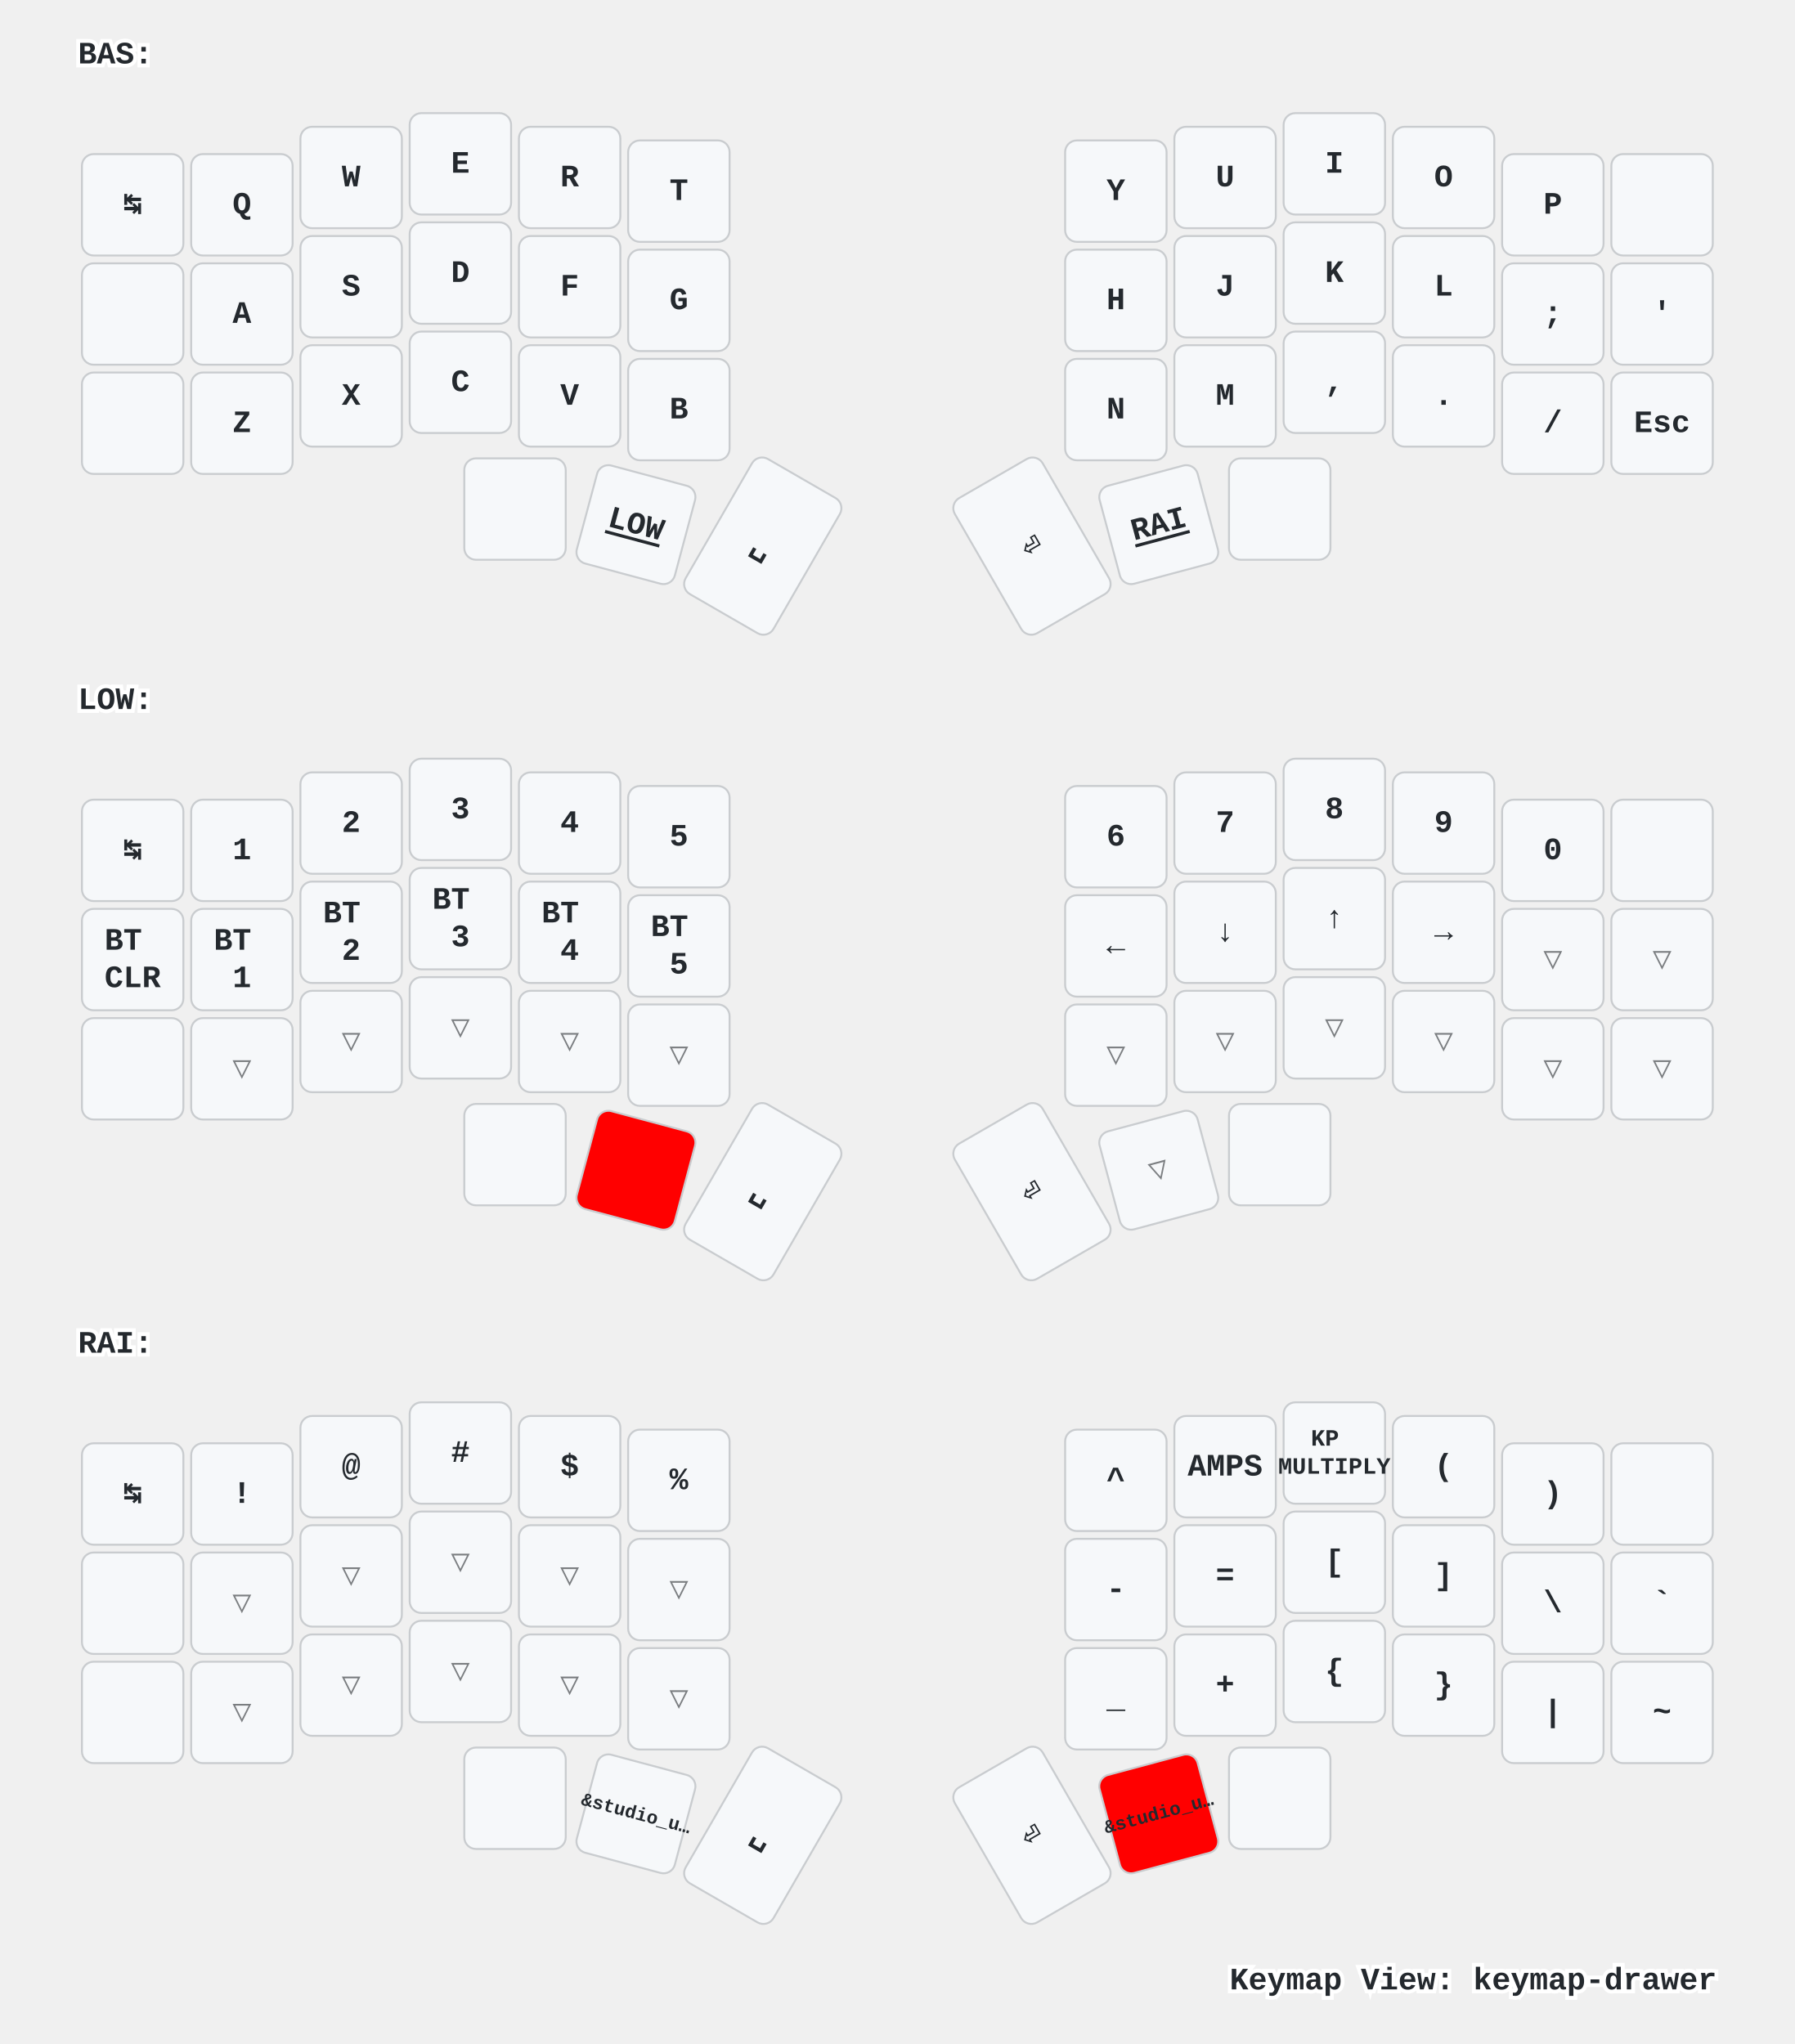
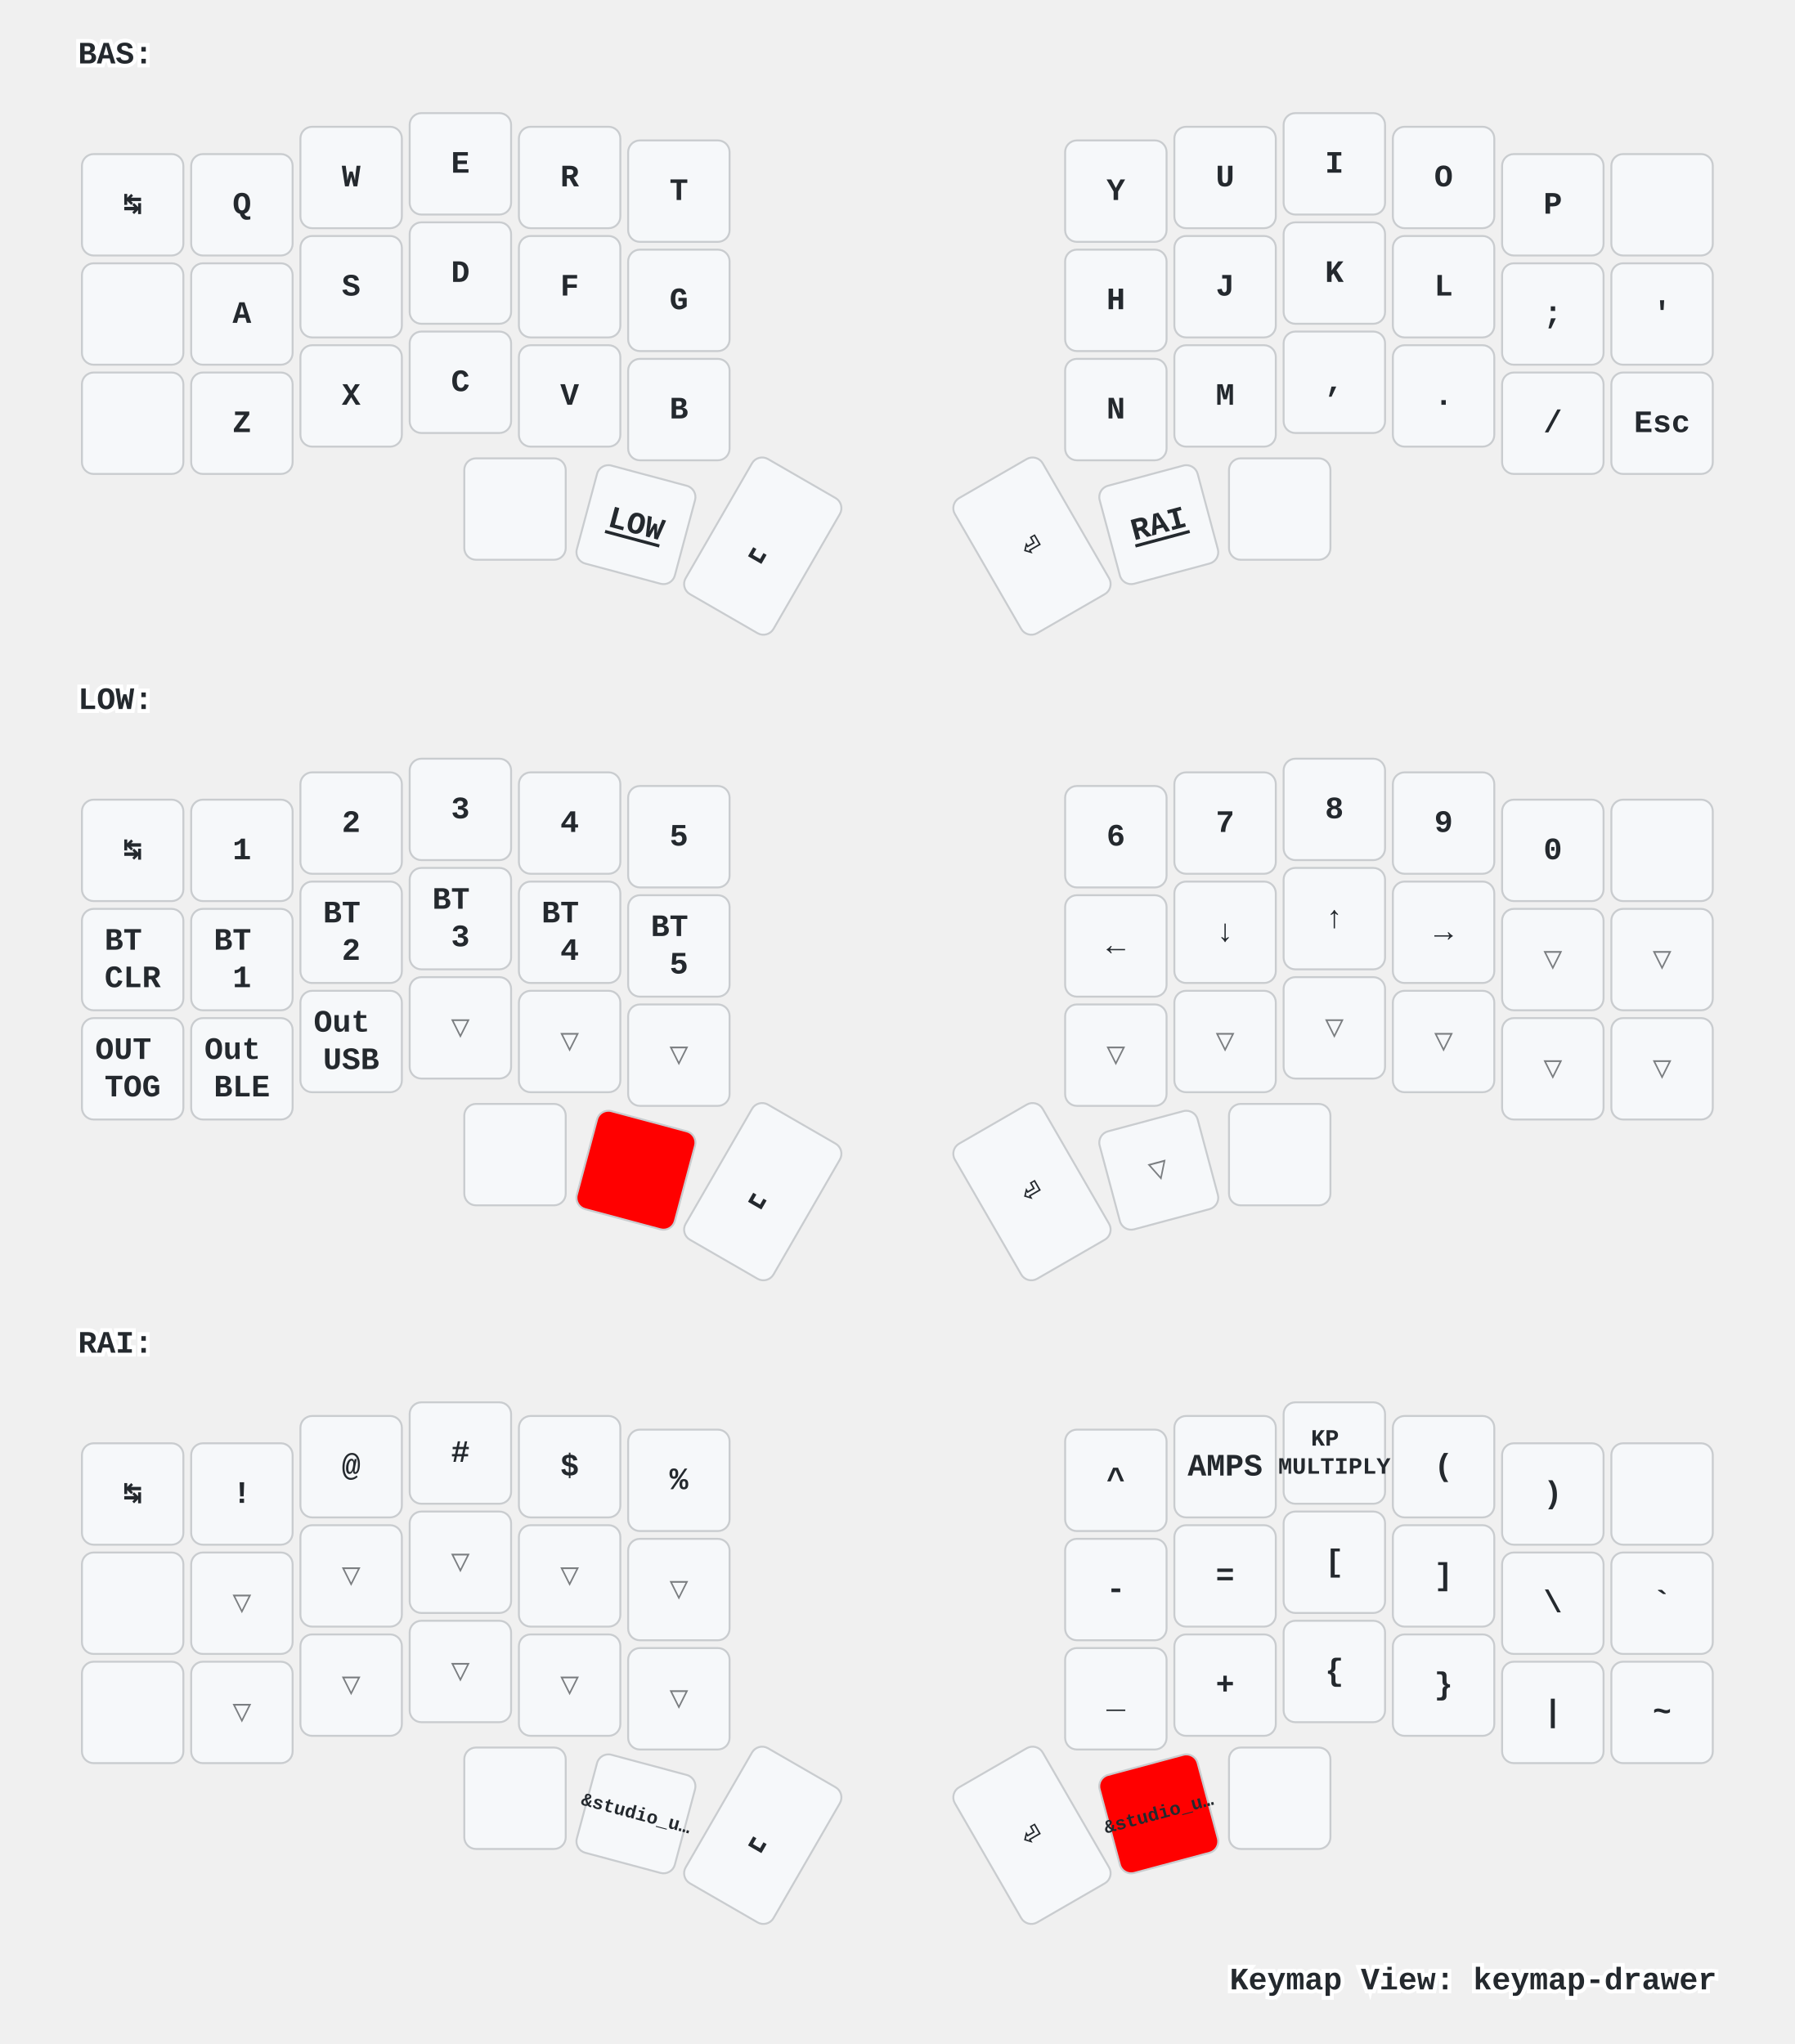
<svg xmlns="http://www.w3.org/2000/svg" xmlns:xlink="http://www.w3.org/1999/xlink" width="920" height="1048" viewBox="0 0 920 1048" class="keymap">
  <defs>/* start glyphs */
<svg id="mdi:apple-keyboard-command">
      <svg id="mdi-apple-keyboard-command" viewBox="0 0 24 24">
        <path d="M6,2A4,4 0 0,1 10,6V8H14V6A4,4 0 0,1 18,2A4,4 0 0,1 22,6A4,4 0 0,1 18,10H16V14H18A4,4 0 0,1 22,18A4,4 0 0,1 18,22A4,4 0 0,1 14,18V16H10V18A4,4 0 0,1 6,22A4,4 0 0,1 2,18A4,4 0 0,1 6,14H8V10H6A4,4 0 0,1 2,6A4,4 0 0,1 6,2M16,18A2,2 0 0,0 18,20A2,2 0 0,0 20,18A2,2 0 0,0 18,16H16V18M14,10H10V14H14V10M6,16A2,2 0 0,0 4,18A2,2 0 0,0 6,20A2,2 0 0,0 8,18V16H6M8,6A2,2 0 0,0 6,4A2,2 0 0,0 4,6A2,2 0 0,0 6,8H8V6M18,8A2,2 0 0,0 20,6A2,2 0 0,0 18,4A2,2 0 0,0 16,6V8H18Z" />
      </svg>
    </svg>
    <svg id="mdi:apple-keyboard-control">
      <svg id="mdi-apple-keyboard-control" viewBox="0 0 24 24">
        <path d="M19.78,11.78L18.36,13.19L12,6.83L5.64,13.19L4.22,11.78L12,4L19.78,11.78Z" />
      </svg>
    </svg>
    <svg id="mdi:apple-keyboard-option">
      <svg id="mdi-apple-keyboard-option" viewBox="0 0 24 24">
        <path d="M3,4H9.11L16.15,18H21V20H14.88L7.84,6H3V4M14,4H21V6H14V4Z" />
      </svg>
    </svg>
    <svg id="mdi:apple-keyboard-shift">
      <svg id="mdi-apple-keyboard-shift" viewBox="0 0 24 24">
        <path d="M15,18V12H17.17L12,6.83L6.83,12H9V18H15M12,4L22,14H17V20H7V14H2L12,4Z" />
      </svg>
    </svg>
    <svg id="mdi:backspace-outline">
      <svg id="mdi-backspace-outline" viewBox="0 0 24 24">
        <path d="M19,15.59L17.59,17L14,13.41L10.41,17L9,15.59L12.59,12L9,8.41L10.41,7L14,10.59L17.59,7L19,8.41L15.41,12L19,15.59M22,3A2,2 0 0,1 24,5V19A2,2 0 0,1 22,21H7C6.31,21 5.77,20.64 5.41,20.11L0,12L5.41,3.88C5.77,3.35 6.31,3 7,3H22M22,5H7L2.28,12L7,19H22V5Z" />
      </svg>
    </svg>
  </defs>/* end glyphs */
<style>/* inherit to force styles through use tags */
svg path {
    fill: inherit;
}

/* font and background color specifications */
svg.keymap {
    font-family: SFMono-Regular,Consolas,Liberation Mono,Menlo,monospace;
    font-size: 14px;
    font-kerning: normal;
    text-rendering: optimizeLegibility;
    fill: #24292e;
}

/* default key styling */
rect.key {
    fill: #f6f8fa;
}

rect.key, rect.combo {
    stroke: #c9cccf;
    stroke-width: 1;
}

/* default key side styling, only used is draw_key_sides is set */
rect.side {
    filter: brightness(90%);
}

/* color accent for combo boxes */
rect.combo, rect.combo-separate {
    fill: #cdf;
}

/* color accent for held keys */
rect.held, rect.combo.held {
    fill: #fdd;
}

/* color accent for ghost (optional) keys */
rect.ghost, rect.combo.ghost {
    stroke-dasharray: 4, 4;
    stroke-width: 2;
}

text {
    text-anchor: middle;
    dominant-baseline: middle;
}

/* styling for layer labels */
text.label {
    font-weight: bold;
    text-anchor: start;
    stroke: white;
    stroke-width: 4;
    paint-order: stroke;
}

/* styling for optional footer */
text.footer {
    text-anchor: end;
    dominant-baseline: auto;
    stroke: white;
    stroke-width: 4;
    paint-order: stroke;
}

/* styling for combo tap, and key non-tap label text */
text.combo, text.hold, text.shifted, text.left, text.right {
    font-size: 11px;
}

text.hold {
    text-anchor: middle;
    dominant-baseline: auto;
}

text.shifted {
    text-anchor: middle;
    dominant-baseline: hanging;
}

text.left {
    text-anchor: start;
}

text.right {
    text-anchor: end;
}

text.layer-activator {
    text-decoration: underline;
}

/* styling for hold/shifted label text in combo box */
text.combo.hold, text.combo.shifted, text.combo.left, text.combo.right {
    font-size: 8px;
}

/* lighter symbol for transparent keys */
text.trans {
    fill: #7b7e81;
}

/* styling for combo dendrons */
path.combo {
    stroke-width: 1;
    stroke: gray;
    fill: none;
}

/* Start Tabler Icons Cleanup */
/* cannot use height/width with glyphs */
.icon-tabler &gt; path {
    fill: inherit;
    stroke: inherit;
    stroke-width: 2;
}
/* hide tabler's default box */
.icon-tabler &gt; path[stroke="none"][fill="none"] {
    visibility: hidden;
}
/* End Tabler Icons Cleanup */

/* For default sytles, see https://github.com/caksoylar/keymap-drawer/blob/main/keymap_drawer/config.py#L85 */

svg.keymap {
  font-family: Ubuntu Mono, Inconsolata, Consolas, Liberation Mono, Menlo, monospace;
  font-size: 16px;
  font-weight: bold;
  text-rendering: optimizeLegibility;
}

/* Color accent for held keys
red = #f00
green = #0f0
blue = #00f
yellow = #ff0
cyan = #0ff
magenta = #f0f
white = #fff
black = #000
grey = #888
light grey = #ccc
#ffc
*/
rect.held, rect.combo.held {
    fill: #f00;
}

/* Technique borrowed and extended from https://github.com/englmaxi/zmk-config/blob/master/keymap-drawer/config.yaml */
.sym_sub_text.tap {
  translate: -5px 2px;
  font-size: 20px;
}
.sym_sub_text.shifted {
  translate: 10px 13px;
  font-size: 10px;
  opacity: 1.0;
}
.combo.sym_sub_text.tap {
  translate: -1px 1px;
}
.combo.sym_sub_text.shifted {
  translate: 7px 5px;
  font-size: 10px;
  opacity: 1.0;
}

/* Toggle */
.toggle.shifted {
  translate: -10px 12px;
}

.toggle.hold {
  translate: 13px -23px;
}

/* Variant for tap-dances */
.tap_dance.tap {
  translate: -7px 0px;
  font-size: 12px;
}
.tap_dance.shifted {
  translate: 7px 17px;
  font-size: 12px;
  opacity: 1.0;
}

/* Variant for symbol next to symbol */
.sym_by_sym.tap {
  translate: -6px 0px;
}
.sym_by_sym.shifted {
  translate: 10px 12px;
  opacity: 1.0;
}

.combo.sym_by_sym.tap {
  translate: -35px 0px;
}
.combo.sym_by_sym.shifted {
  translate: 35px 20px;
  opacity: 1.0;
}

.combo.sym_by_sym.hold {
  visibility: hidden;
}

/* hide hold box for combo sym_by_sym */
.combo.sym_by_sym.hold &gt; path[stroke="none"][fill="none"] {
  visibility: hidden;
}
</style>
  <g transform="translate(40, 0)" class="layer-BAS">
    <text x="0" y="28" class="label" id="BAS">BAS:</text>
    <g transform="translate(0, 56)">
      <g transform="translate(28, 49)" class="key keypos-0">
        <rect rx="6" ry="6" x="-26" y="-26" width="52" height="52" class="key" />
        <text x="0" y="0" class="key tap">↹</text>
      </g>
      <g transform="translate(84, 49)" class="key keypos-1">
        <rect rx="6" ry="6" x="-26" y="-26" width="52" height="52" class="key" />
        <text x="0" y="0" class="key tap">Q</text>
      </g>
      <g transform="translate(140, 35)" class="key keypos-2">
        <rect rx="6" ry="6" x="-26" y="-26" width="52" height="52" class="key" />
        <text x="0" y="0" class="key tap">W</text>
      </g>
      <g transform="translate(196, 28)" class="key keypos-3">
        <rect rx="6" ry="6" x="-26" y="-26" width="52" height="52" class="key" />
        <text x="0" y="0" class="key tap">E</text>
      </g>
      <g transform="translate(252, 35)" class="key keypos-4">
        <rect rx="6" ry="6" x="-26" y="-26" width="52" height="52" class="key" />
        <text x="0" y="0" class="key tap">R</text>
      </g>
      <g transform="translate(308, 42)" class="key keypos-5">
        <rect rx="6" ry="6" x="-26" y="-26" width="52" height="52" class="key" />
        <text x="0" y="0" class="key tap">T</text>
      </g>
      <g transform="translate(532, 42)" class="key keypos-6">
        <rect rx="6" ry="6" x="-26" y="-26" width="52" height="52" class="key" />
        <text x="0" y="0" class="key tap">Y</text>
      </g>
      <g transform="translate(588, 35)" class="key keypos-7">
        <rect rx="6" ry="6" x="-26" y="-26" width="52" height="52" class="key" />
        <text x="0" y="0" class="key tap">U</text>
      </g>
      <g transform="translate(644, 28)" class="key keypos-8">
        <rect rx="6" ry="6" x="-26" y="-26" width="52" height="52" class="key" />
        <text x="0" y="0" class="key tap">I</text>
      </g>
      <g transform="translate(700, 35)" class="key keypos-9">
        <rect rx="6" ry="6" x="-26" y="-26" width="52" height="52" class="key" />
        <text x="0" y="0" class="key tap">O</text>
      </g>
      <g transform="translate(756, 49)" class="key keypos-10">
        <rect rx="6" ry="6" x="-26" y="-26" width="52" height="52" class="key" />
        <text x="0" y="0" class="key tap">P</text>
      </g>
      <g transform="translate(812, 49)" class="key keypos-11">
        <rect rx="6" ry="6" x="-26" y="-26" width="52" height="52" class="key" />
        <use href="#mdi:backspace-outline" xlink:href="#mdi:backspace-outline" x="-9" y="-9" height="18" width="18.0" class="key tap glyph mdi:backspace-outline" />
      </g>
      <g transform="translate(28, 105)" class="key keypos-12">
        <rect rx="6" ry="6" x="-26" y="-26" width="52" height="52" class="key" />
+         <use href="#mdi:apple-keyboard-shift" xlink:href="#mdi:apple-keyboard-shift" x="-9" y="-9" height="18" width="18.0" class="key tap glyph mdi:apple-keyboard-shift" />
+       </g>
+       <g transform="translate(84, 105)" class="key keypos-13">
+         <rect rx="6" ry="6" x="-26" y="-26" width="52" height="52" class="key" />
+         <text x="0" y="0" class="key tap">A</text>
+       </g>
+       <g transform="translate(140, 91)" class="key keypos-14">
+         <rect rx="6" ry="6" x="-26" y="-26" width="52" height="52" class="key" />
+         <text x="0" y="0" class="key tap">S</text>
+       </g>
+       <g transform="translate(196, 84)" class="key keypos-15">
+         <rect rx="6" ry="6" x="-26" y="-26" width="52" height="52" class="key" />
+         <text x="0" y="0" class="key tap">D</text>
+       </g>
+       <g transform="translate(252, 91)" class="key keypos-16">
+         <rect rx="6" ry="6" x="-26" y="-26" width="52" height="52" class="key" />
+         <text x="0" y="0" class="key tap">F</text>
+       </g>
+       <g transform="translate(308, 98)" class="key keypos-17">
+         <rect rx="6" ry="6" x="-26" y="-26" width="52" height="52" class="key" />
+         <text x="0" y="0" class="key tap">G</text>
+       </g>
+       <g transform="translate(532, 98)" class="key keypos-18">
+         <rect rx="6" ry="6" x="-26" y="-26" width="52" height="52" class="key" />
+         <text x="0" y="0" class="key tap">H</text>
+       </g>
+       <g transform="translate(588, 91)" class="key keypos-19">
+         <rect rx="6" ry="6" x="-26" y="-26" width="52" height="52" class="key" />
+         <text x="0" y="0" class="key tap">J</text>
+       </g>
+       <g transform="translate(644, 84)" class="key keypos-20">
+         <rect rx="6" ry="6" x="-26" y="-26" width="52" height="52" class="key" />
+         <text x="0" y="0" class="key tap">K</text>
+       </g>
+       <g transform="translate(700, 91)" class="key keypos-21">
+         <rect rx="6" ry="6" x="-26" y="-26" width="52" height="52" class="key" />
+         <text x="0" y="0" class="key tap">L</text>
+       </g>
+       <g transform="translate(756, 105)" class="key keypos-22">
+         <rect rx="6" ry="6" x="-26" y="-26" width="52" height="52" class="key" />
+         <text x="0" y="0" class="key tap">;</text>
+       </g>
+       <g transform="translate(812, 105)" class="key keypos-23">
+         <rect rx="6" ry="6" x="-26" y="-26" width="52" height="52" class="key" />
+         <text x="0" y="0" class="key tap">'</text>
+       </g>
+       <g transform="translate(28, 161)" class="key keypos-24">
+         <rect rx="6" ry="6" x="-26" y="-26" width="52" height="52" class="key" />
        <use href="#mdi:apple-keyboard-control" xlink:href="#mdi:apple-keyboard-control" x="-9" y="-9" height="18" width="18.0" class="key tap glyph mdi:apple-keyboard-control" />
-       </g>
-       <g transform="translate(84, 105)" class="key keypos-13">
-         <rect rx="6" ry="6" x="-26" y="-26" width="52" height="52" class="key" />
-         <text x="0" y="0" class="key tap">A</text>
-       </g>
-       <g transform="translate(140, 91)" class="key keypos-14">
-         <rect rx="6" ry="6" x="-26" y="-26" width="52" height="52" class="key" />
-         <text x="0" y="0" class="key tap">S</text>
-       </g>
-       <g transform="translate(196, 84)" class="key keypos-15">
-         <rect rx="6" ry="6" x="-26" y="-26" width="52" height="52" class="key" />
-         <text x="0" y="0" class="key tap">D</text>
-       </g>
-       <g transform="translate(252, 91)" class="key keypos-16">
-         <rect rx="6" ry="6" x="-26" y="-26" width="52" height="52" class="key" />
-         <text x="0" y="0" class="key tap">F</text>
-       </g>
-       <g transform="translate(308, 98)" class="key keypos-17">
-         <rect rx="6" ry="6" x="-26" y="-26" width="52" height="52" class="key" />
-         <text x="0" y="0" class="key tap">G</text>
-       </g>
-       <g transform="translate(532, 98)" class="key keypos-18">
-         <rect rx="6" ry="6" x="-26" y="-26" width="52" height="52" class="key" />
-         <text x="0" y="0" class="key tap">H</text>
-       </g>
-       <g transform="translate(588, 91)" class="key keypos-19">
-         <rect rx="6" ry="6" x="-26" y="-26" width="52" height="52" class="key" />
-         <text x="0" y="0" class="key tap">J</text>
-       </g>
-       <g transform="translate(644, 84)" class="key keypos-20">
-         <rect rx="6" ry="6" x="-26" y="-26" width="52" height="52" class="key" />
-         <text x="0" y="0" class="key tap">K</text>
-       </g>
-       <g transform="translate(700, 91)" class="key keypos-21">
-         <rect rx="6" ry="6" x="-26" y="-26" width="52" height="52" class="key" />
-         <text x="0" y="0" class="key tap">L</text>
-       </g>
-       <g transform="translate(756, 105)" class="key keypos-22">
-         <rect rx="6" ry="6" x="-26" y="-26" width="52" height="52" class="key" />
-         <text x="0" y="0" class="key tap">;</text>
-       </g>
-       <g transform="translate(812, 105)" class="key keypos-23">
-         <rect rx="6" ry="6" x="-26" y="-26" width="52" height="52" class="key" />
-         <text x="0" y="0" class="key tap">'</text>
-       </g>
-       <g transform="translate(28, 161)" class="key keypos-24">
-         <rect rx="6" ry="6" x="-26" y="-26" width="52" height="52" class="key" />
-         <use href="#mdi:apple-keyboard-shift" xlink:href="#mdi:apple-keyboard-shift" x="-9" y="-9" height="18" width="18.0" class="key tap glyph mdi:apple-keyboard-shift" />
      </g>
      <g transform="translate(84, 161)" class="key keypos-25">
        <rect rx="6" ry="6" x="-26" y="-26" width="52" height="52" class="key" />
        <text x="0" y="0" class="key tap">Z</text>
      </g>
      <g transform="translate(140, 147)" class="key keypos-26">
        <rect rx="6" ry="6" x="-26" y="-26" width="52" height="52" class="key" />
        <text x="0" y="0" class="key tap">X</text>
      </g>
      <g transform="translate(196, 140)" class="key keypos-27">
        <rect rx="6" ry="6" x="-26" y="-26" width="52" height="52" class="key" />
        <text x="0" y="0" class="key tap">C</text>
      </g>
      <g transform="translate(252, 147)" class="key keypos-28">
        <rect rx="6" ry="6" x="-26" y="-26" width="52" height="52" class="key" />
        <text x="0" y="0" class="key tap">V</text>
      </g>
      <g transform="translate(308, 154)" class="key keypos-29">
        <rect rx="6" ry="6" x="-26" y="-26" width="52" height="52" class="key" />
        <text x="0" y="0" class="key tap">B</text>
      </g>
      <g transform="translate(532, 154)" class="key keypos-30">
        <rect rx="6" ry="6" x="-26" y="-26" width="52" height="52" class="key" />
        <text x="0" y="0" class="key tap">N</text>
      </g>
      <g transform="translate(588, 147)" class="key keypos-31">
        <rect rx="6" ry="6" x="-26" y="-26" width="52" height="52" class="key" />
        <text x="0" y="0" class="key tap">M</text>
      </g>
      <g transform="translate(644, 140)" class="key keypos-32">
        <rect rx="6" ry="6" x="-26" y="-26" width="52" height="52" class="key" />
        <text x="0" y="0" class="key tap">,</text>
      </g>
      <g transform="translate(700, 147)" class="key keypos-33">
        <rect rx="6" ry="6" x="-26" y="-26" width="52" height="52" class="key" />
        <text x="0" y="0" class="key tap">.</text>
      </g>
      <g transform="translate(756, 161)" class="key keypos-34">
        <rect rx="6" ry="6" x="-26" y="-26" width="52" height="52" class="key" />
        <text x="0" y="0" class="key tap">/</text>
      </g>
      <g transform="translate(812, 161)" class="key keypos-35">
        <rect rx="6" ry="6" x="-26" y="-26" width="52" height="52" class="key" />
        <text x="0" y="0" class="key tap">Esc</text>
      </g>
      <g transform="translate(224, 205)" class="key keypos-36">
        <rect rx="6" ry="6" x="-26" y="-26" width="52" height="52" class="key" />
        <use href="#mdi:apple-keyboard-command" xlink:href="#mdi:apple-keyboard-command" x="-9" y="-9" height="18" width="18.0" class="key tap glyph mdi:apple-keyboard-command" />
      </g>
      <g transform="translate(286, 213) rotate(15.0)" class="key keypos-37">
        <rect rx="6" ry="6" x="-26" y="-26" width="52" height="52" class="key" />
        <a href="#LOW">
          <text x="0" y="0" class="key tap layer-activator">LOW</text>
        </a>
      </g>
      <g transform="translate(351, 224) rotate(30.0)" class="key keypos-38">
        <rect rx="6" ry="6" x="-26" y="-40" width="52" height="80" class="key" />
        <text x="0" y="0" class="key tap">␣</text>
      </g>
      <g transform="translate(489, 224) rotate(-30.0)" class="key keypos-39">
        <rect rx="6" ry="6" x="-26" y="-40" width="52" height="80" class="key" />
        <text x="0" y="0" class="key tap">⏎</text>
      </g>
      <g transform="translate(554, 213) rotate(-15.0)" class="key keypos-40">
        <rect rx="6" ry="6" x="-26" y="-26" width="52" height="52" class="key" />
        <a href="#RAI">
          <text x="0" y="0" class="key tap layer-activator">RAI</text>
        </a>
      </g>
      <g transform="translate(616, 205)" class="key keypos-41">
        <rect rx="6" ry="6" x="-26" y="-26" width="52" height="52" class="key" />
        <use href="#mdi:apple-keyboard-option" xlink:href="#mdi:apple-keyboard-option" x="-9" y="-9" height="18" width="18.0" class="key tap glyph mdi:apple-keyboard-option" />
      </g>
    </g>
  </g>
  <g transform="translate(40, 331)" class="layer-LOW">
    <text x="0" y="28" class="label" id="LOW">LOW:</text>
    <g transform="translate(0, 56)">
      <g transform="translate(28, 49)" class="key keypos-0">
        <rect rx="6" ry="6" x="-26" y="-26" width="52" height="52" class="key" />
        <text x="0" y="0" class="key tap">↹</text>
      </g>
      <g transform="translate(84, 49)" class="key keypos-1">
        <rect rx="6" ry="6" x="-26" y="-26" width="52" height="52" class="key" />
        <text x="0" y="0" class="key tap">1</text>
      </g>
      <g transform="translate(140, 35)" class="key keypos-2">
        <rect rx="6" ry="6" x="-26" y="-26" width="52" height="52" class="key" />
        <text x="0" y="0" class="key tap">2</text>
      </g>
      <g transform="translate(196, 28)" class="key keypos-3">
        <rect rx="6" ry="6" x="-26" y="-26" width="52" height="52" class="key" />
        <text x="0" y="0" class="key tap">3</text>
      </g>
      <g transform="translate(252, 35)" class="key keypos-4">
        <rect rx="6" ry="6" x="-26" y="-26" width="52" height="52" class="key" />
        <text x="0" y="0" class="key tap">4</text>
      </g>
      <g transform="translate(308, 42)" class="key keypos-5">
        <rect rx="6" ry="6" x="-26" y="-26" width="52" height="52" class="key" />
        <text x="0" y="0" class="key tap">5</text>
      </g>
      <g transform="translate(532, 42)" class="key keypos-6">
        <rect rx="6" ry="6" x="-26" y="-26" width="52" height="52" class="key" />
        <text x="0" y="0" class="key tap">6</text>
      </g>
      <g transform="translate(588, 35)" class="key keypos-7">
        <rect rx="6" ry="6" x="-26" y="-26" width="52" height="52" class="key" />
        <text x="0" y="0" class="key tap">7</text>
      </g>
      <g transform="translate(644, 28)" class="key keypos-8">
        <rect rx="6" ry="6" x="-26" y="-26" width="52" height="52" class="key" />
        <text x="0" y="0" class="key tap">8</text>
      </g>
      <g transform="translate(700, 35)" class="key keypos-9">
        <rect rx="6" ry="6" x="-26" y="-26" width="52" height="52" class="key" />
        <text x="0" y="0" class="key tap">9</text>
      </g>
      <g transform="translate(756, 49)" class="key keypos-10">
        <rect rx="6" ry="6" x="-26" y="-26" width="52" height="52" class="key" />
        <text x="0" y="0" class="key tap">0</text>
      </g>
      <g transform="translate(812, 49)" class="key keypos-11">
        <rect rx="6" ry="6" x="-26" y="-26" width="52" height="52" class="key" />
        <use href="#mdi:backspace-outline" xlink:href="#mdi:backspace-outline" x="-9" y="-9" height="18" width="18.0" class="key tap glyph mdi:backspace-outline" />
      </g>
      <g transform="translate(28, 105)" class="key keypos-12">
        <rect rx="6" ry="6" x="-26" y="-26" width="52" height="52" class="key" />
        <text x="0" y="0" class="key tap">
          <tspan x="0" dy="-0.6em">BT</tspan>
          <tspan x="0" dy="1.2em">CLR</tspan>
        </text>
      </g>
      <g transform="translate(84, 105)" class="key keypos-13">
        <rect rx="6" ry="6" x="-26" y="-26" width="52" height="52" class="key" />
        <text x="0" y="0" class="key tap">
          <tspan x="0" dy="-0.6em">BT</tspan>
          <tspan x="0" dy="1.2em">1</tspan>
        </text>
      </g>
      <g transform="translate(140, 91)" class="key keypos-14">
        <rect rx="6" ry="6" x="-26" y="-26" width="52" height="52" class="key" />
        <text x="0" y="0" class="key tap">
          <tspan x="0" dy="-0.6em">BT</tspan>
          <tspan x="0" dy="1.2em">2</tspan>
        </text>
      </g>
      <g transform="translate(196, 84)" class="key keypos-15">
        <rect rx="6" ry="6" x="-26" y="-26" width="52" height="52" class="key" />
        <text x="0" y="0" class="key tap">
          <tspan x="0" dy="-0.6em">BT</tspan>
          <tspan x="0" dy="1.2em">3</tspan>
        </text>
      </g>
      <g transform="translate(252, 91)" class="key keypos-16">
        <rect rx="6" ry="6" x="-26" y="-26" width="52" height="52" class="key" />
        <text x="0" y="0" class="key tap">
          <tspan x="0" dy="-0.6em">BT</tspan>
          <tspan x="0" dy="1.2em">4</tspan>
        </text>
      </g>
      <g transform="translate(308, 98)" class="key keypos-17">
        <rect rx="6" ry="6" x="-26" y="-26" width="52" height="52" class="key" />
        <text x="0" y="0" class="key tap">
          <tspan x="0" dy="-0.6em">BT</tspan>
          <tspan x="0" dy="1.2em">5</tspan>
        </text>
      </g>
      <g transform="translate(532, 98)" class="key keypos-18">
        <rect rx="6" ry="6" x="-26" y="-26" width="52" height="52" class="key" />
        <text x="0" y="0" class="key tap">←</text>
      </g>
      <g transform="translate(588, 91)" class="key keypos-19">
        <rect rx="6" ry="6" x="-26" y="-26" width="52" height="52" class="key" />
        <text x="0" y="0" class="key tap">↓</text>
      </g>
      <g transform="translate(644, 84)" class="key keypos-20">
        <rect rx="6" ry="6" x="-26" y="-26" width="52" height="52" class="key" />
        <text x="0" y="0" class="key tap">↑</text>
      </g>
      <g transform="translate(700, 91)" class="key keypos-21">
        <rect rx="6" ry="6" x="-26" y="-26" width="52" height="52" class="key" />
        <text x="0" y="0" class="key tap">→</text>
      </g>
      <g transform="translate(756, 105)" class="key trans keypos-22">
        <rect rx="6" ry="6" x="-26" y="-26" width="52" height="52" class="key trans" />
        <text x="0" y="0" class="key trans tap">▽</text>
      </g>
      <g transform="translate(812, 105)" class="key trans keypos-23">
        <rect rx="6" ry="6" x="-26" y="-26" width="52" height="52" class="key trans" />
        <text x="0" y="0" class="key trans tap">▽</text>
      </g>
      <g transform="translate(28, 161)" class="key keypos-24">
        <rect rx="6" ry="6" x="-26" y="-26" width="52" height="52" class="key" />
-         <use href="#mdi:apple-keyboard-shift" xlink:href="#mdi:apple-keyboard-shift" x="-9" y="-9" height="18" width="18.0" class="key tap glyph mdi:apple-keyboard-shift" />
-       </g>
-       <g transform="translate(84, 161)" class="key trans keypos-25">
-         <rect rx="6" ry="6" x="-26" y="-26" width="52" height="52" class="key trans" />
-         <text x="0" y="0" class="key trans tap">▽</text>
-       </g>
-       <g transform="translate(140, 147)" class="key trans keypos-26">
-         <rect rx="6" ry="6" x="-26" y="-26" width="52" height="52" class="key trans" />
-         <text x="0" y="0" class="key trans tap">▽</text>
+         <text x="0" y="0" class="key tap">
+           <tspan x="0" dy="-0.6em">OUT</tspan>
+           <tspan x="0" dy="1.2em">TOG</tspan>
+         </text>
+       </g>
+       <g transform="translate(84, 161)" class="key keypos-25">
+         <rect rx="6" ry="6" x="-26" y="-26" width="52" height="52" class="key" />
+         <text x="0" y="0" class="key tap">
+           <tspan x="0" dy="-0.6em">Out</tspan>
+           <tspan x="0" dy="1.2em">BLE</tspan>
+         </text>
+       </g>
+       <g transform="translate(140, 147)" class="key keypos-26">
+         <rect rx="6" ry="6" x="-26" y="-26" width="52" height="52" class="key" />
+         <text x="0" y="0" class="key tap">
+           <tspan x="0" dy="-0.6em">Out</tspan>
+           <tspan x="0" dy="1.2em">USB</tspan>
+         </text>
      </g>
      <g transform="translate(196, 140)" class="key trans keypos-27">
        <rect rx="6" ry="6" x="-26" y="-26" width="52" height="52" class="key trans" />
        <text x="0" y="0" class="key trans tap">▽</text>
      </g>
      <g transform="translate(252, 147)" class="key trans keypos-28">
        <rect rx="6" ry="6" x="-26" y="-26" width="52" height="52" class="key trans" />
        <text x="0" y="0" class="key trans tap">▽</text>
      </g>
      <g transform="translate(308, 154)" class="key trans keypos-29">
        <rect rx="6" ry="6" x="-26" y="-26" width="52" height="52" class="key trans" />
        <text x="0" y="0" class="key trans tap">▽</text>
      </g>
      <g transform="translate(532, 154)" class="key trans keypos-30">
        <rect rx="6" ry="6" x="-26" y="-26" width="52" height="52" class="key trans" />
        <text x="0" y="0" class="key trans tap">▽</text>
      </g>
      <g transform="translate(588, 147)" class="key trans keypos-31">
        <rect rx="6" ry="6" x="-26" y="-26" width="52" height="52" class="key trans" />
        <text x="0" y="0" class="key trans tap">▽</text>
      </g>
      <g transform="translate(644, 140)" class="key trans keypos-32">
        <rect rx="6" ry="6" x="-26" y="-26" width="52" height="52" class="key trans" />
        <text x="0" y="0" class="key trans tap">▽</text>
      </g>
      <g transform="translate(700, 147)" class="key trans keypos-33">
        <rect rx="6" ry="6" x="-26" y="-26" width="52" height="52" class="key trans" />
        <text x="0" y="0" class="key trans tap">▽</text>
      </g>
      <g transform="translate(756, 161)" class="key trans keypos-34">
        <rect rx="6" ry="6" x="-26" y="-26" width="52" height="52" class="key trans" />
        <text x="0" y="0" class="key trans tap">▽</text>
      </g>
      <g transform="translate(812, 161)" class="key trans keypos-35">
        <rect rx="6" ry="6" x="-26" y="-26" width="52" height="52" class="key trans" />
        <text x="0" y="0" class="key trans tap">▽</text>
      </g>
      <g transform="translate(224, 205)" class="key keypos-36">
        <rect rx="6" ry="6" x="-26" y="-26" width="52" height="52" class="key" />
        <use href="#mdi:apple-keyboard-command" xlink:href="#mdi:apple-keyboard-command" x="-9" y="-9" height="18" width="18.0" class="key tap glyph mdi:apple-keyboard-command" />
      </g>
      <g transform="translate(286, 213) rotate(15.0)" class="key held keypos-37">
        <rect rx="6" ry="6" x="-26" y="-26" width="52" height="52" class="key held" />
      </g>
      <g transform="translate(351, 224) rotate(30.0)" class="key keypos-38">
        <rect rx="6" ry="6" x="-26" y="-40" width="52" height="80" class="key" />
        <text x="0" y="0" class="key tap">␣</text>
      </g>
      <g transform="translate(489, 224) rotate(-30.0)" class="key keypos-39">
        <rect rx="6" ry="6" x="-26" y="-40" width="52" height="80" class="key" />
        <text x="0" y="0" class="key tap">⏎</text>
      </g>
      <g transform="translate(554, 213) rotate(-15.0)" class="key trans keypos-40">
        <rect rx="6" ry="6" x="-26" y="-26" width="52" height="52" class="key trans" />
        <text x="0" y="0" class="key trans tap">▽</text>
      </g>
      <g transform="translate(616, 205)" class="key keypos-41">
        <rect rx="6" ry="6" x="-26" y="-26" width="52" height="52" class="key" />
        <use href="#mdi:apple-keyboard-option" xlink:href="#mdi:apple-keyboard-option" x="-9" y="-9" height="18" width="18.0" class="key tap glyph mdi:apple-keyboard-option" />
      </g>
    </g>
  </g>
  <g transform="translate(40, 661)" class="layer-RAI">
    <text x="0" y="28" class="label" id="RAI">RAI:</text>
    <g transform="translate(0, 56)">
      <g transform="translate(28, 49)" class="key keypos-0">
        <rect rx="6" ry="6" x="-26" y="-26" width="52" height="52" class="key" />
        <text x="0" y="0" class="key tap">↹</text>
      </g>
      <g transform="translate(84, 49)" class="key keypos-1">
        <rect rx="6" ry="6" x="-26" y="-26" width="52" height="52" class="key" />
        <text x="0" y="0" class="key tap">!</text>
      </g>
      <g transform="translate(140, 35)" class="key keypos-2">
        <rect rx="6" ry="6" x="-26" y="-26" width="52" height="52" class="key" />
        <text x="0" y="0" class="key tap">@</text>
      </g>
      <g transform="translate(196, 28)" class="key keypos-3">
        <rect rx="6" ry="6" x="-26" y="-26" width="52" height="52" class="key" />
        <text x="0" y="0" class="key tap">#</text>
      </g>
      <g transform="translate(252, 35)" class="key keypos-4">
        <rect rx="6" ry="6" x="-26" y="-26" width="52" height="52" class="key" />
        <text x="0" y="0" class="key tap">$</text>
      </g>
      <g transform="translate(308, 42)" class="key keypos-5">
        <rect rx="6" ry="6" x="-26" y="-26" width="52" height="52" class="key" />
        <text x="0" y="0" class="key tap">%</text>
      </g>
      <g transform="translate(532, 42)" class="key keypos-6">
        <rect rx="6" ry="6" x="-26" y="-26" width="52" height="52" class="key" />
        <text x="0" y="0" class="key tap">^</text>
      </g>
      <g transform="translate(588, 35)" class="key keypos-7">
        <rect rx="6" ry="6" x="-26" y="-26" width="52" height="52" class="key" />
        <text x="0" y="0" class="key tap">AMPS</text>
      </g>
      <g transform="translate(644, 28)" class="key keypos-8">
        <rect rx="6" ry="6" x="-26" y="-26" width="52" height="52" class="key" />
        <text x="0" y="0" class="key tap">
          <tspan x="0" dy="-0.6em" style="font-size: 75%">KP</tspan>
          <tspan x="0" dy="1.2em" style="font-size: 75%">MULTIPLY</tspan>
        </text>
      </g>
      <g transform="translate(700, 35)" class="key keypos-9">
        <rect rx="6" ry="6" x="-26" y="-26" width="52" height="52" class="key" />
        <text x="0" y="0" class="key tap">(</text>
      </g>
      <g transform="translate(756, 49)" class="key keypos-10">
        <rect rx="6" ry="6" x="-26" y="-26" width="52" height="52" class="key" />
        <text x="0" y="0" class="key tap">)</text>
      </g>
      <g transform="translate(812, 49)" class="key keypos-11">
        <rect rx="6" ry="6" x="-26" y="-26" width="52" height="52" class="key" />
        <use href="#mdi:backspace-outline" xlink:href="#mdi:backspace-outline" x="-9" y="-9" height="18" width="18.0" class="key tap glyph mdi:backspace-outline" />
      </g>
      <g transform="translate(28, 105)" class="key keypos-12">
        <rect rx="6" ry="6" x="-26" y="-26" width="52" height="52" class="key" />
        <use href="#mdi:apple-keyboard-control" xlink:href="#mdi:apple-keyboard-control" x="-9" y="-9" height="18" width="18.0" class="key tap glyph mdi:apple-keyboard-control" />
      </g>
      <g transform="translate(84, 105)" class="key trans keypos-13">
        <rect rx="6" ry="6" x="-26" y="-26" width="52" height="52" class="key trans" />
        <text x="0" y="0" class="key trans tap">▽</text>
      </g>
      <g transform="translate(140, 91)" class="key trans keypos-14">
        <rect rx="6" ry="6" x="-26" y="-26" width="52" height="52" class="key trans" />
        <text x="0" y="0" class="key trans tap">▽</text>
      </g>
      <g transform="translate(196, 84)" class="key trans keypos-15">
        <rect rx="6" ry="6" x="-26" y="-26" width="52" height="52" class="key trans" />
        <text x="0" y="0" class="key trans tap">▽</text>
      </g>
      <g transform="translate(252, 91)" class="key trans keypos-16">
        <rect rx="6" ry="6" x="-26" y="-26" width="52" height="52" class="key trans" />
        <text x="0" y="0" class="key trans tap">▽</text>
      </g>
      <g transform="translate(308, 98)" class="key trans keypos-17">
        <rect rx="6" ry="6" x="-26" y="-26" width="52" height="52" class="key trans" />
        <text x="0" y="0" class="key trans tap">▽</text>
      </g>
      <g transform="translate(532, 98)" class="key keypos-18">
        <rect rx="6" ry="6" x="-26" y="-26" width="52" height="52" class="key" />
        <text x="0" y="0" class="key tap">-</text>
      </g>
      <g transform="translate(588, 91)" class="key keypos-19">
        <rect rx="6" ry="6" x="-26" y="-26" width="52" height="52" class="key" />
        <text x="0" y="0" class="key tap">=</text>
      </g>
      <g transform="translate(644, 84)" class="key keypos-20">
        <rect rx="6" ry="6" x="-26" y="-26" width="52" height="52" class="key" />
        <text x="0" y="0" class="key tap">[</text>
      </g>
      <g transform="translate(700, 91)" class="key keypos-21">
        <rect rx="6" ry="6" x="-26" y="-26" width="52" height="52" class="key" />
        <text x="0" y="0" class="key tap">]</text>
      </g>
      <g transform="translate(756, 105)" class="key keypos-22">
        <rect rx="6" ry="6" x="-26" y="-26" width="52" height="52" class="key" />
        <text x="0" y="0" class="key tap">\</text>
      </g>
      <g transform="translate(812, 105)" class="key keypos-23">
        <rect rx="6" ry="6" x="-26" y="-26" width="52" height="52" class="key" />
        <text x="0" y="0" class="key tap">`</text>
      </g>
      <g transform="translate(28, 161)" class="key keypos-24">
        <rect rx="6" ry="6" x="-26" y="-26" width="52" height="52" class="key" />
        <use href="#mdi:apple-keyboard-shift" xlink:href="#mdi:apple-keyboard-shift" x="-9" y="-9" height="18" width="18.0" class="key tap glyph mdi:apple-keyboard-shift" />
      </g>
      <g transform="translate(84, 161)" class="key trans keypos-25">
        <rect rx="6" ry="6" x="-26" y="-26" width="52" height="52" class="key trans" />
        <text x="0" y="0" class="key trans tap">▽</text>
      </g>
      <g transform="translate(140, 147)" class="key trans keypos-26">
        <rect rx="6" ry="6" x="-26" y="-26" width="52" height="52" class="key trans" />
        <text x="0" y="0" class="key trans tap">▽</text>
      </g>
      <g transform="translate(196, 140)" class="key trans keypos-27">
        <rect rx="6" ry="6" x="-26" y="-26" width="52" height="52" class="key trans" />
        <text x="0" y="0" class="key trans tap">▽</text>
      </g>
      <g transform="translate(252, 147)" class="key trans keypos-28">
        <rect rx="6" ry="6" x="-26" y="-26" width="52" height="52" class="key trans" />
        <text x="0" y="0" class="key trans tap">▽</text>
      </g>
      <g transform="translate(308, 154)" class="key trans keypos-29">
        <rect rx="6" ry="6" x="-26" y="-26" width="52" height="52" class="key trans" />
        <text x="0" y="0" class="key trans tap">▽</text>
      </g>
      <g transform="translate(532, 154)" class="key keypos-30">
        <rect rx="6" ry="6" x="-26" y="-26" width="52" height="52" class="key" />
        <text x="0" y="0" class="key tap">_</text>
      </g>
      <g transform="translate(588, 147)" class="key keypos-31">
        <rect rx="6" ry="6" x="-26" y="-26" width="52" height="52" class="key" />
        <text x="0" y="0" class="key tap">+</text>
      </g>
      <g transform="translate(644, 140)" class="key keypos-32">
        <rect rx="6" ry="6" x="-26" y="-26" width="52" height="52" class="key" />
        <text x="0" y="0" class="key tap">{</text>
      </g>
      <g transform="translate(700, 147)" class="key keypos-33">
        <rect rx="6" ry="6" x="-26" y="-26" width="52" height="52" class="key" />
        <text x="0" y="0" class="key tap">}</text>
      </g>
      <g transform="translate(756, 161)" class="key keypos-34">
        <rect rx="6" ry="6" x="-26" y="-26" width="52" height="52" class="key" />
        <text x="0" y="0" class="key tap">|</text>
      </g>
      <g transform="translate(812, 161)" class="key keypos-35">
        <rect rx="6" ry="6" x="-26" y="-26" width="52" height="52" class="key" />
        <text x="0" y="0" class="key tap">~</text>
      </g>
      <g transform="translate(224, 205)" class="key keypos-36">
        <rect rx="6" ry="6" x="-26" y="-26" width="52" height="52" class="key" />
        <use href="#mdi:apple-keyboard-command" xlink:href="#mdi:apple-keyboard-command" x="-9" y="-9" height="18" width="18.0" class="key tap glyph mdi:apple-keyboard-command" />
      </g>
      <g transform="translate(286, 213) rotate(15.0)" class="key keypos-37">
        <rect rx="6" ry="6" x="-26" y="-26" width="52" height="52" class="key" />
        <text x="0" y="0" class="key tap">
          <tspan style="font-size: 60%">&amp;studio_u…</tspan>
        </text>
      </g>
      <g transform="translate(351, 224) rotate(30.0)" class="key keypos-38">
        <rect rx="6" ry="6" x="-26" y="-40" width="52" height="80" class="key" />
        <text x="0" y="0" class="key tap">␣</text>
      </g>
      <g transform="translate(489, 224) rotate(-30.0)" class="key keypos-39">
        <rect rx="6" ry="6" x="-26" y="-40" width="52" height="80" class="key" />
        <text x="0" y="0" class="key tap">⏎</text>
      </g>
      <g transform="translate(554, 213) rotate(-15.0)" class="key held keypos-40">
        <rect rx="6" ry="6" x="-26" y="-26" width="52" height="52" class="key held" />
        <text x="0" y="0" class="key held tap">
          <tspan style="font-size: 60%">&amp;studio_u…</tspan>
        </text>
      </g>
      <g transform="translate(616, 205)" class="key keypos-41">
        <rect rx="6" ry="6" x="-26" y="-26" width="52" height="52" class="key" />
        <use href="#mdi:apple-keyboard-option" xlink:href="#mdi:apple-keyboard-option" x="-9" y="-9" height="18" width="18.0" class="key tap glyph mdi:apple-keyboard-option" />
      </g>
    </g>
  </g>
  <text x="880.0" y="1020.0" class="footer">Keymap View: <a href="https://github.com/caksoylar/keymap-drawer">keymap-drawer</a>
  </text>
</svg>
